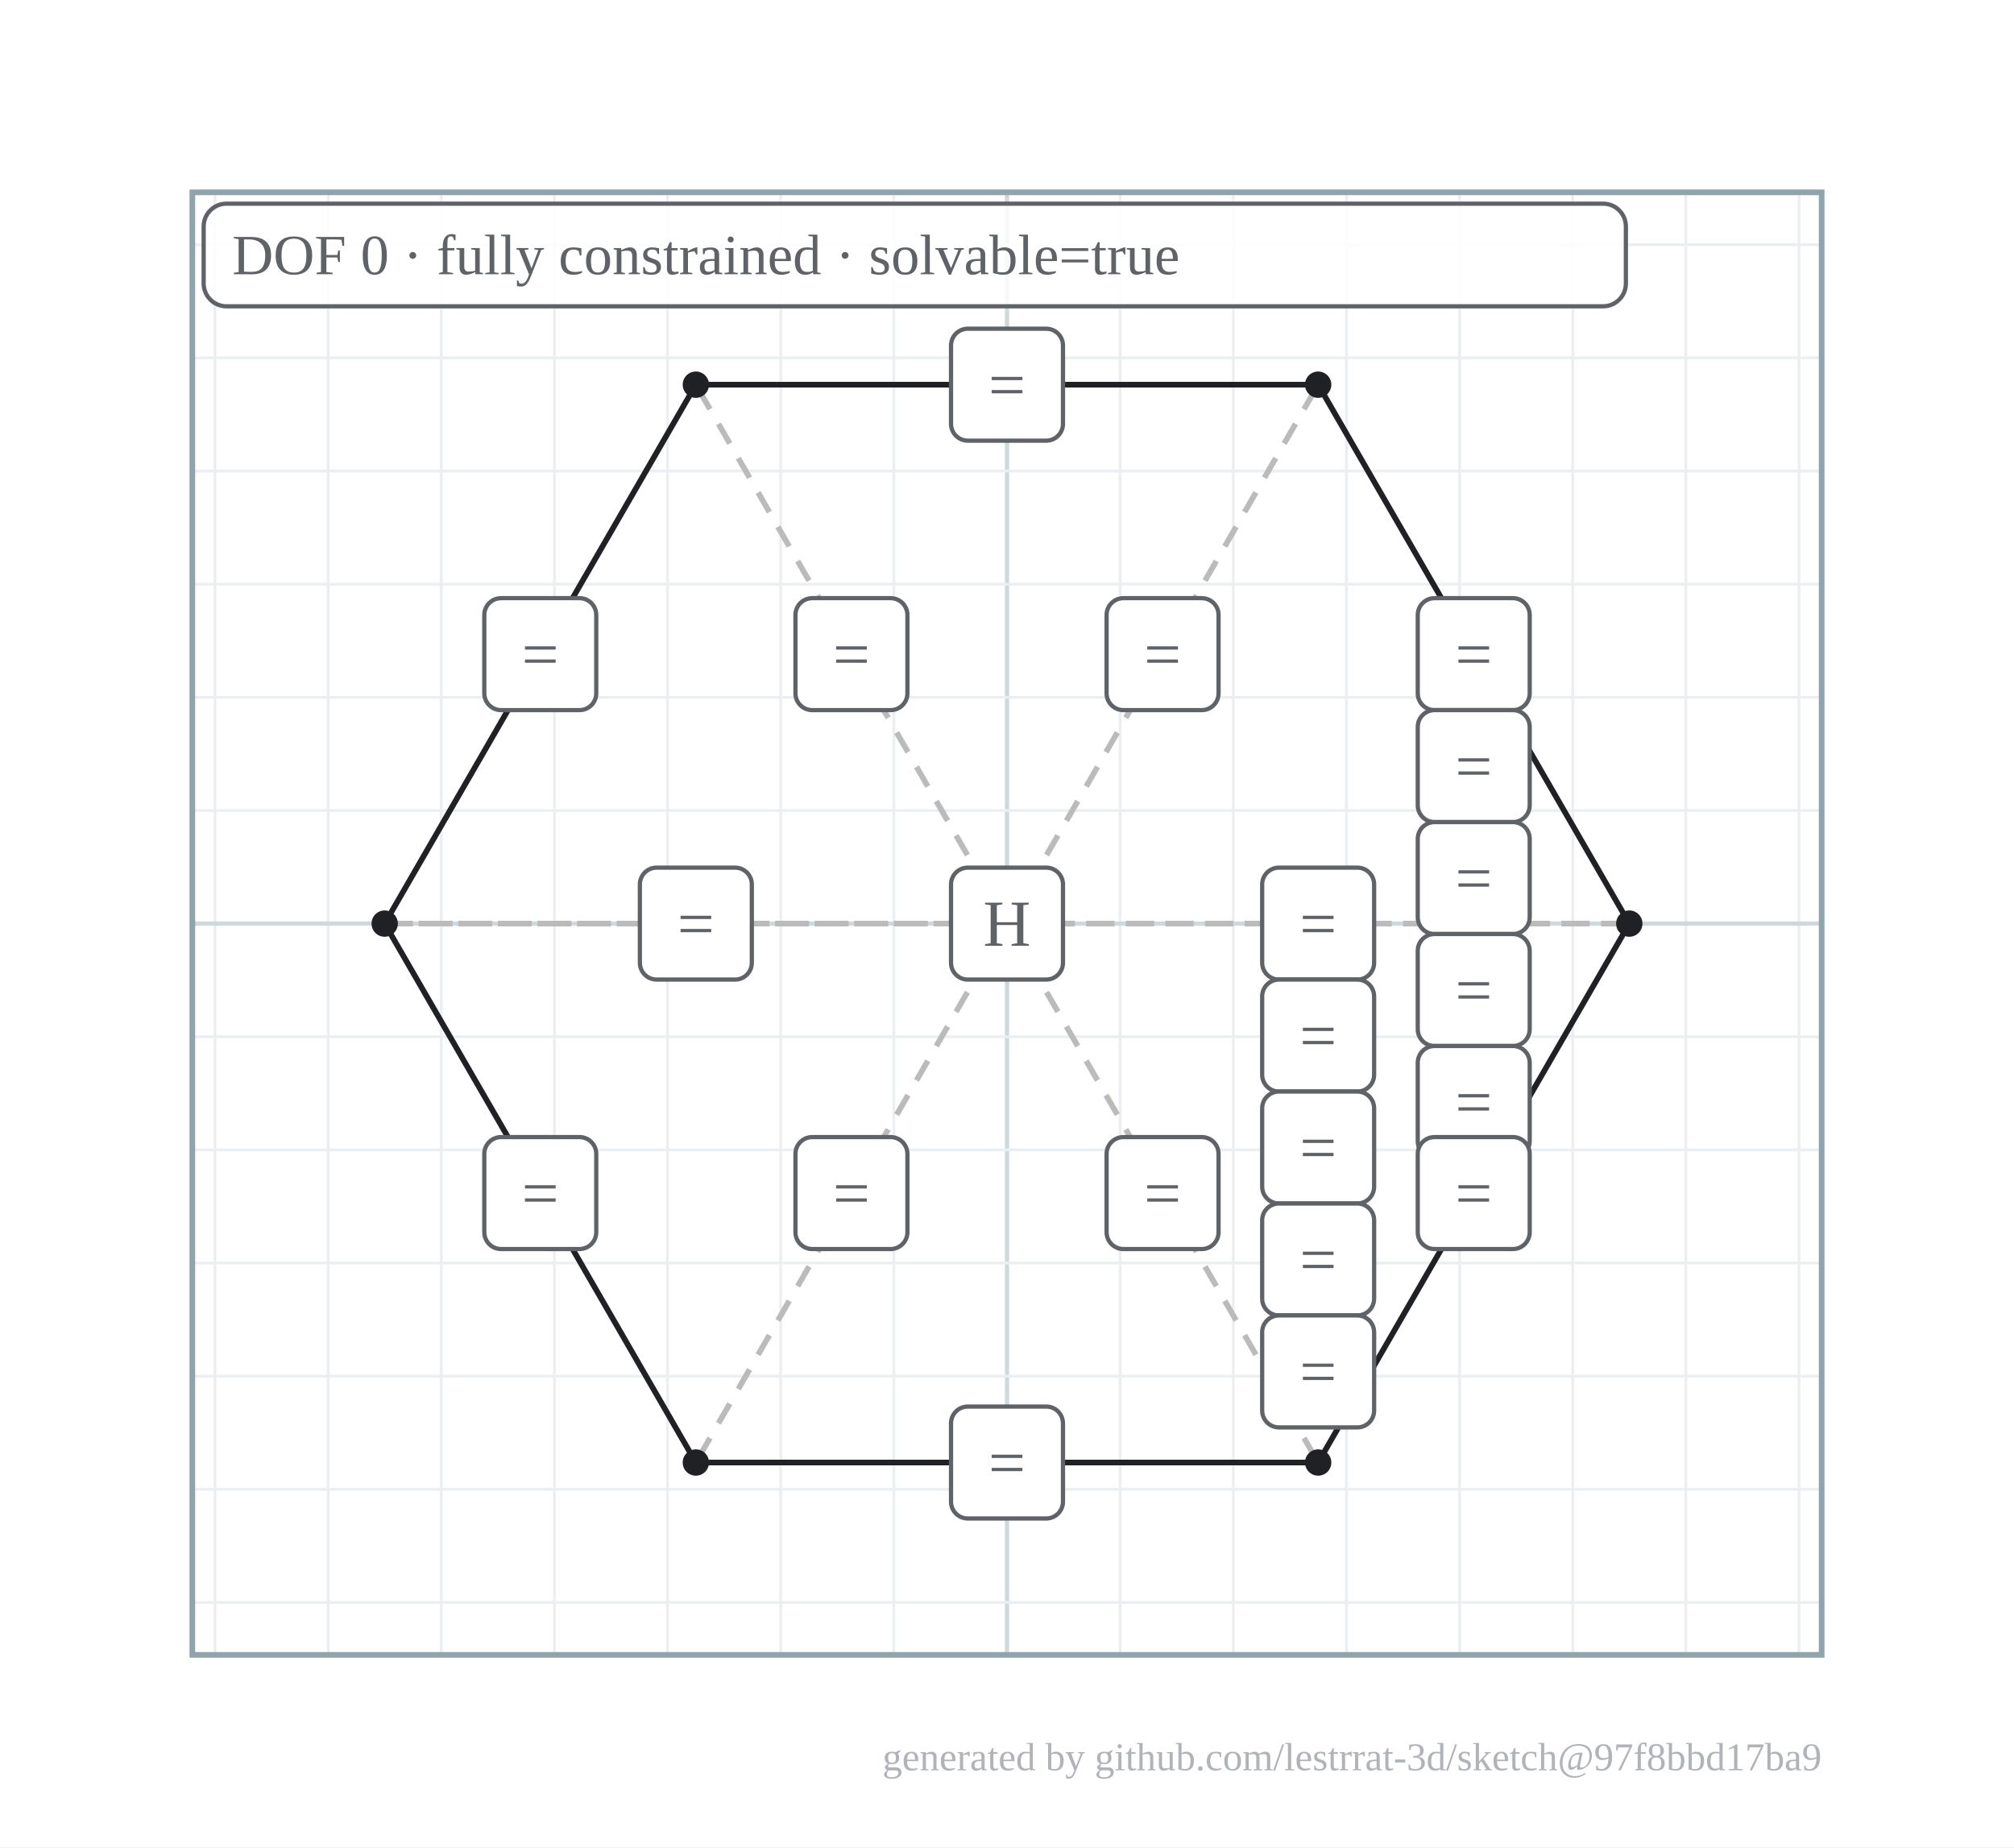
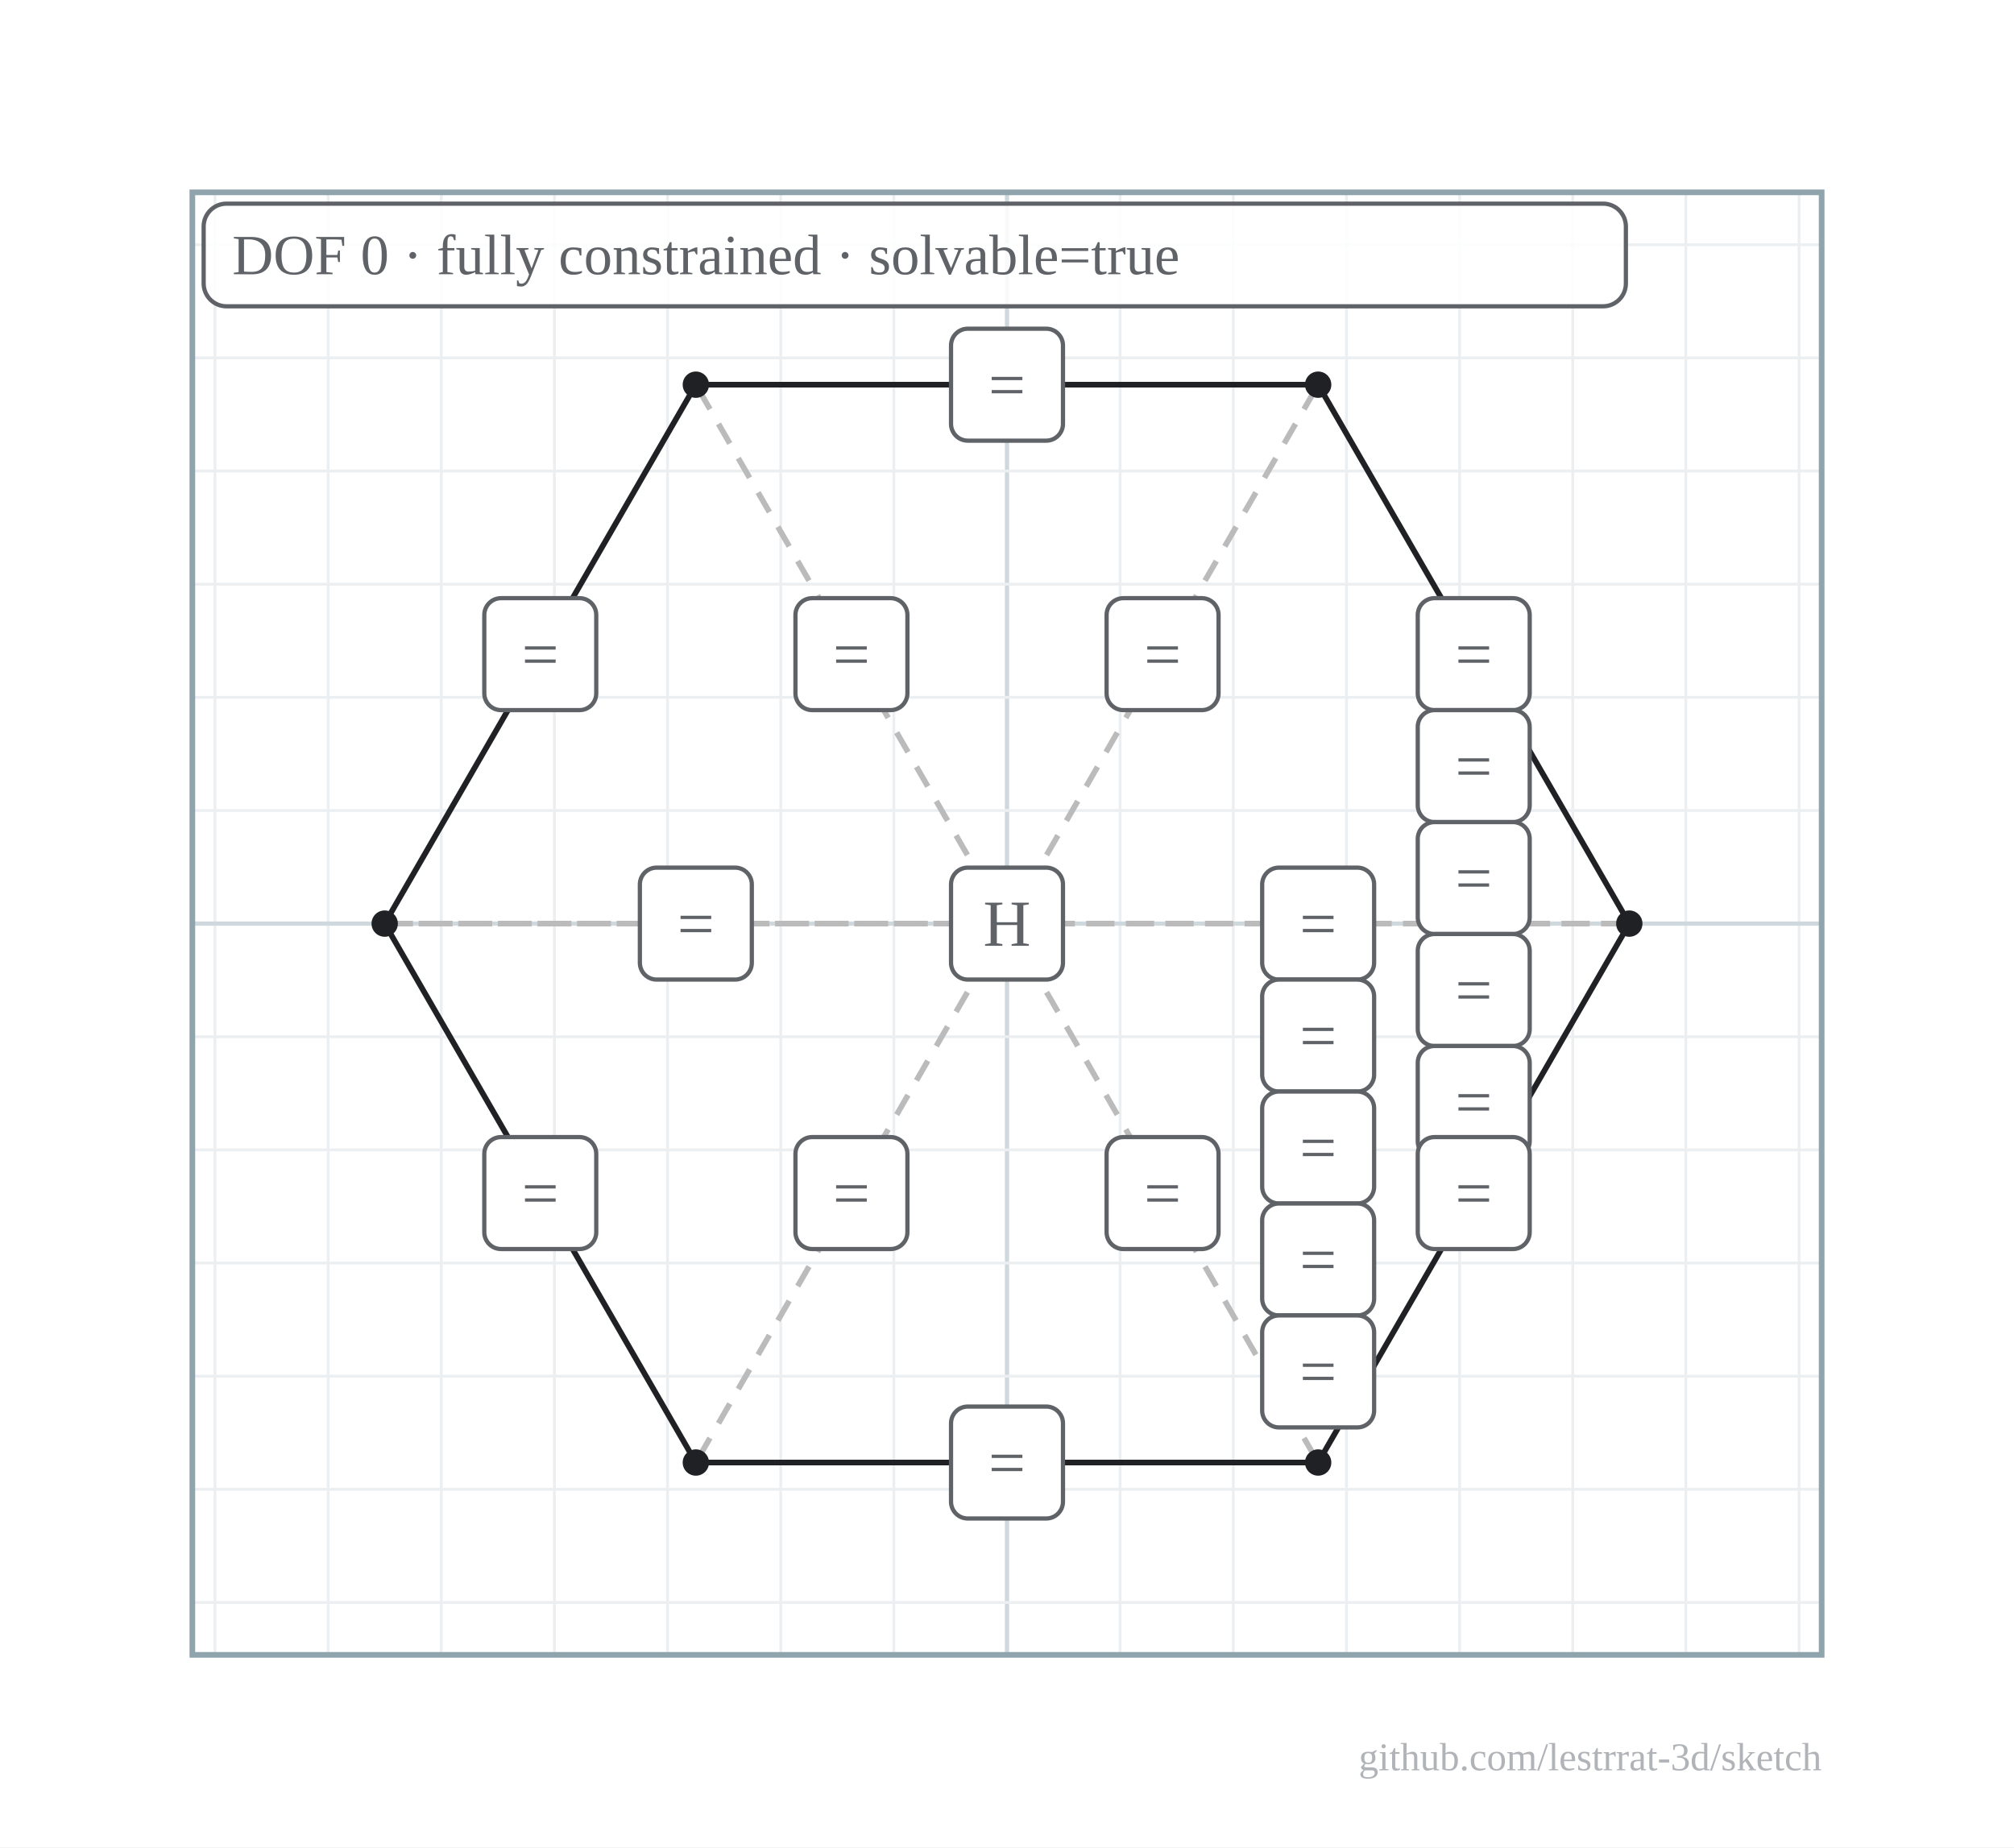
<svg xmlns="http://www.w3.org/2000/svg" width="560" height="513.636" viewBox="0 0 356 326.526">
  <rect width="100%" height="100%" fill="white" />
  <line x1="38" y1="34" x2="38" y2="292.526" stroke="#eceff1" stroke-width="0.5" />
  <line x1="58" y1="34" x2="58" y2="292.526" stroke="#eceff1" stroke-width="0.5" />
  <line x1="78" y1="34" x2="78" y2="292.526" stroke="#eceff1" stroke-width="0.5" />
  <line x1="98" y1="34" x2="98" y2="292.526" stroke="#eceff1" stroke-width="0.5" />
  <line x1="118" y1="34" x2="118" y2="292.526" stroke="#eceff1" stroke-width="0.5" />
  <line x1="138" y1="34" x2="138" y2="292.526" stroke="#eceff1" stroke-width="0.5" />
  <line x1="158" y1="34" x2="158" y2="292.526" stroke="#eceff1" stroke-width="0.5" />
  <line x1="178" y1="34" x2="178" y2="292.526" stroke="#cfd8dc" stroke-width="0.75" />
  <line x1="198" y1="34" x2="198" y2="292.526" stroke="#eceff1" stroke-width="0.5" />
  <line x1="218" y1="34" x2="218" y2="292.526" stroke="#eceff1" stroke-width="0.5" />
  <line x1="238" y1="34" x2="238" y2="292.526" stroke="#eceff1" stroke-width="0.5" />
  <line x1="258" y1="34" x2="258" y2="292.526" stroke="#eceff1" stroke-width="0.5" />
  <line x1="278" y1="34" x2="278" y2="292.526" stroke="#eceff1" stroke-width="0.5" />
  <line x1="298" y1="34" x2="298" y2="292.526" stroke="#eceff1" stroke-width="0.5" />
  <line x1="318" y1="34" x2="318" y2="292.526" stroke="#eceff1" stroke-width="0.5" />
  <line x1="34" y1="283.263" x2="322" y2="283.263" stroke="#eceff1" stroke-width="0.5" />
  <line x1="34" y1="263.263" x2="322" y2="263.263" stroke="#eceff1" stroke-width="0.5" />
  <line x1="34" y1="243.263" x2="322" y2="243.263" stroke="#eceff1" stroke-width="0.5" />
  <line x1="34" y1="223.263" x2="322" y2="223.263" stroke="#eceff1" stroke-width="0.5" />
  <line x1="34" y1="203.263" x2="322" y2="203.263" stroke="#eceff1" stroke-width="0.5" />
  <line x1="34" y1="183.263" x2="322" y2="183.263" stroke="#eceff1" stroke-width="0.5" />
  <line x1="34" y1="163.263" x2="322" y2="163.263" stroke="#cfd8dc" stroke-width="0.75" />
  <line x1="34" y1="143.263" x2="322" y2="143.263" stroke="#eceff1" stroke-width="0.5" />
  <line x1="34" y1="123.263" x2="322" y2="123.263" stroke="#eceff1" stroke-width="0.5" />
  <line x1="34" y1="103.263" x2="322" y2="103.263" stroke="#eceff1" stroke-width="0.5" />
  <line x1="34" y1="83.263" x2="322" y2="83.263" stroke="#eceff1" stroke-width="0.5" />
  <line x1="34" y1="63.263" x2="322" y2="63.263" stroke="#eceff1" stroke-width="0.5" />
  <line x1="34" y1="43.263" x2="322" y2="43.263" stroke="#eceff1" stroke-width="0.5" />
  <rect x="34" y="34" width="288" height="258.526" fill="none" stroke="#90a4ae" stroke-width="1" />
  <line x1="288" y1="163.263" x2="233" y2="68" stroke="#202124" stroke-width="1" />
  <line x1="178" y1="163.263" x2="288" y2="163.263" stroke="#bbbbbb" stroke-width="1" stroke-dasharray="4,3" />
  <line x1="233" y1="68" x2="123" y2="68" stroke="#202124" stroke-width="1" />
  <line x1="178" y1="163.263" x2="233" y2="68" stroke="#bbbbbb" stroke-width="1" stroke-dasharray="4,3" />
  <line x1="123" y1="68" x2="68" y2="163.263" stroke="#202124" stroke-width="1" />
  <line x1="178" y1="163.263" x2="123" y2="68" stroke="#bbbbbb" stroke-width="1" stroke-dasharray="4,3" />
  <line x1="68" y1="163.263" x2="123" y2="258.526" stroke="#202124" stroke-width="1" />
  <line x1="178" y1="163.263" x2="68" y2="163.263" stroke="#bbbbbb" stroke-width="1" stroke-dasharray="4,3" />
  <line x1="123" y1="258.526" x2="233" y2="258.526" stroke="#202124" stroke-width="1" />
  <line x1="178" y1="163.263" x2="123" y2="258.526" stroke="#bbbbbb" stroke-width="1" stroke-dasharray="4,3" />
  <line x1="233" y1="258.526" x2="288" y2="163.263" stroke="#202124" stroke-width="1" />
  <line x1="178" y1="163.263" x2="233" y2="258.526" stroke="#bbbbbb" stroke-width="1" stroke-dasharray="4,3" />
  <line x1="288" y1="163.263" x2="68" y2="163.263" stroke="#bbbbbb" stroke-width="1" stroke-dasharray="4,3" />
  <rect x="175.672" y="160.935" width="4.657" height="4.657" fill="#188038" />
  <circle cx="288" cy="163.263" r="2.328" fill="#202124" />
  <circle cx="233" cy="68" r="2.328" fill="#202124" />
  <circle cx="123" cy="68" r="2.328" fill="#202124" />
  <circle cx="68" cy="163.263" r="2.328" fill="#202124" />
  <circle cx="123" cy="258.526" r="2.328" fill="#202124" />
  <circle cx="233" cy="258.526" r="2.328" fill="#202124" />
  <rect x="250.605" y="105.736" width="19.79" height="19.79" rx="2.969" fill="white" stroke="#5f6368" stroke-width="0.75" />
  <text x="260.5" y="115.631" font-size="11.641" fill="#5f6368" text-anchor="middle" dominant-baseline="central">=</text>
  <rect x="168.105" y="58.105" width="19.79" height="19.79" rx="2.969" fill="white" stroke="#5f6368" stroke-width="0.75" />
  <text x="178" y="68" font-size="11.641" fill="#5f6368" text-anchor="middle" dominant-baseline="central">=</text>
  <rect x="223.105" y="153.368" width="19.79" height="19.79" rx="2.969" fill="white" stroke="#5f6368" stroke-width="0.75" />
  <text x="233" y="163.263" font-size="11.641" fill="#5f6368" text-anchor="middle" dominant-baseline="central">=</text>
  <rect x="195.605" y="105.736" width="19.79" height="19.79" rx="2.969" fill="white" stroke="#5f6368" stroke-width="0.75" />
  <text x="205.5" y="115.631" font-size="11.641" fill="#5f6368" text-anchor="middle" dominant-baseline="central">=</text>
  <rect x="250.605" y="125.526" width="19.79" height="19.79" rx="2.969" fill="white" stroke="#5f6368" stroke-width="0.75" />
  <text x="260.5" y="135.422" font-size="11.641" fill="#5f6368" text-anchor="middle" dominant-baseline="central">=</text>
  <rect x="85.605" y="105.736" width="19.79" height="19.79" rx="2.969" fill="white" stroke="#5f6368" stroke-width="0.75" />
  <text x="95.5" y="115.631" font-size="11.641" fill="#5f6368" text-anchor="middle" dominant-baseline="central">=</text>
  <rect x="223.105" y="173.158" width="19.79" height="19.79" rx="2.969" fill="white" stroke="#5f6368" stroke-width="0.75" />
  <text x="233" y="183.053" font-size="11.641" fill="#5f6368" text-anchor="middle" dominant-baseline="central">=</text>
  <rect x="140.605" y="105.736" width="19.79" height="19.79" rx="2.969" fill="white" stroke="#5f6368" stroke-width="0.75" />
  <text x="150.5" y="115.631" font-size="11.641" fill="#5f6368" text-anchor="middle" dominant-baseline="central">=</text>
  <rect x="250.605" y="145.317" width="19.79" height="19.79" rx="2.969" fill="white" stroke="#5f6368" stroke-width="0.75" />
  <text x="260.5" y="155.212" font-size="11.641" fill="#5f6368" text-anchor="middle" dominant-baseline="central">=</text>
  <rect x="85.605" y="200.999" width="19.79" height="19.79" rx="2.969" fill="white" stroke="#5f6368" stroke-width="0.75" />
  <text x="95.5" y="210.894" font-size="11.641" fill="#5f6368" text-anchor="middle" dominant-baseline="central">=</text>
  <rect x="223.105" y="192.948" width="19.79" height="19.79" rx="2.969" fill="white" stroke="#5f6368" stroke-width="0.75" />
  <text x="233" y="202.843" font-size="11.641" fill="#5f6368" text-anchor="middle" dominant-baseline="central">=</text>
  <rect x="113.105" y="153.368" width="19.79" height="19.79" rx="2.969" fill="white" stroke="#5f6368" stroke-width="0.75" />
  <text x="123" y="163.263" font-size="11.641" fill="#5f6368" text-anchor="middle" dominant-baseline="central">=</text>
  <rect x="250.605" y="165.107" width="19.79" height="19.79" rx="2.969" fill="white" stroke="#5f6368" stroke-width="0.75" />
  <text x="260.5" y="175.002" font-size="11.641" fill="#5f6368" text-anchor="middle" dominant-baseline="central">=</text>
  <rect x="168.105" y="248.631" width="19.79" height="19.79" rx="2.969" fill="white" stroke="#5f6368" stroke-width="0.75" />
  <text x="178" y="258.526" font-size="11.641" fill="#5f6368" text-anchor="middle" dominant-baseline="central">=</text>
  <rect x="223.105" y="212.738" width="19.79" height="19.79" rx="2.969" fill="white" stroke="#5f6368" stroke-width="0.75" />
  <text x="233" y="222.633" font-size="11.641" fill="#5f6368" text-anchor="middle" dominant-baseline="central">=</text>
  <rect x="140.605" y="200.999" width="19.79" height="19.79" rx="2.969" fill="white" stroke="#5f6368" stroke-width="0.75" />
  <text x="150.5" y="210.894" font-size="11.641" fill="#5f6368" text-anchor="middle" dominant-baseline="central">=</text>
  <rect x="250.605" y="184.897" width="19.79" height="19.79" rx="2.969" fill="white" stroke="#5f6368" stroke-width="0.75" />
  <text x="260.5" y="194.792" font-size="11.641" fill="#5f6368" text-anchor="middle" dominant-baseline="central">=</text>
  <rect x="250.605" y="200.999" width="19.79" height="19.79" rx="2.969" fill="white" stroke="#5f6368" stroke-width="0.75" />
  <text x="260.5" y="210.894" font-size="11.641" fill="#5f6368" text-anchor="middle" dominant-baseline="central">=</text>
  <rect x="223.105" y="232.529" width="19.79" height="19.79" rx="2.969" fill="white" stroke="#5f6368" stroke-width="0.75" />
  <text x="233" y="242.424" font-size="11.641" fill="#5f6368" text-anchor="middle" dominant-baseline="central">=</text>
  <rect x="195.605" y="200.999" width="19.79" height="19.79" rx="2.969" fill="white" stroke="#5f6368" stroke-width="0.75" />
  <text x="205.5" y="210.894" font-size="11.641" fill="#5f6368" text-anchor="middle" dominant-baseline="central">=</text>
  <rect x="168.105" y="153.368" width="19.79" height="19.79" rx="2.969" fill="white" stroke="#5f6368" stroke-width="0.75" />
  <text x="178" y="163.263" font-size="11.641" fill="#5f6368" text-anchor="middle" dominant-baseline="central">H</text>
  <rect x="36" y="36" width="251.395" height="18.144" rx="4.032" fill="white" fill-opacity="0.85" stroke="#5f6368" stroke-width="0.75" />
  <text x="41.04" y="45.072" font-size="10.08" fill="#5f6368" dominant-baseline="central">DOF 0 · fully constrained · solvable=true</text>
-   <text x="322" y="312.926" font-size="6.966" fill="#b0b3b8" text-anchor="end">generated by github.com/lestrrat-3d/sketch@97f8bbd17ba9</text>
+   <text x="322" y="312.926" font-size="6.966" fill="#b0b3b8" text-anchor="end">github.com/lestrrat-3d/sketch</text>
</svg>
